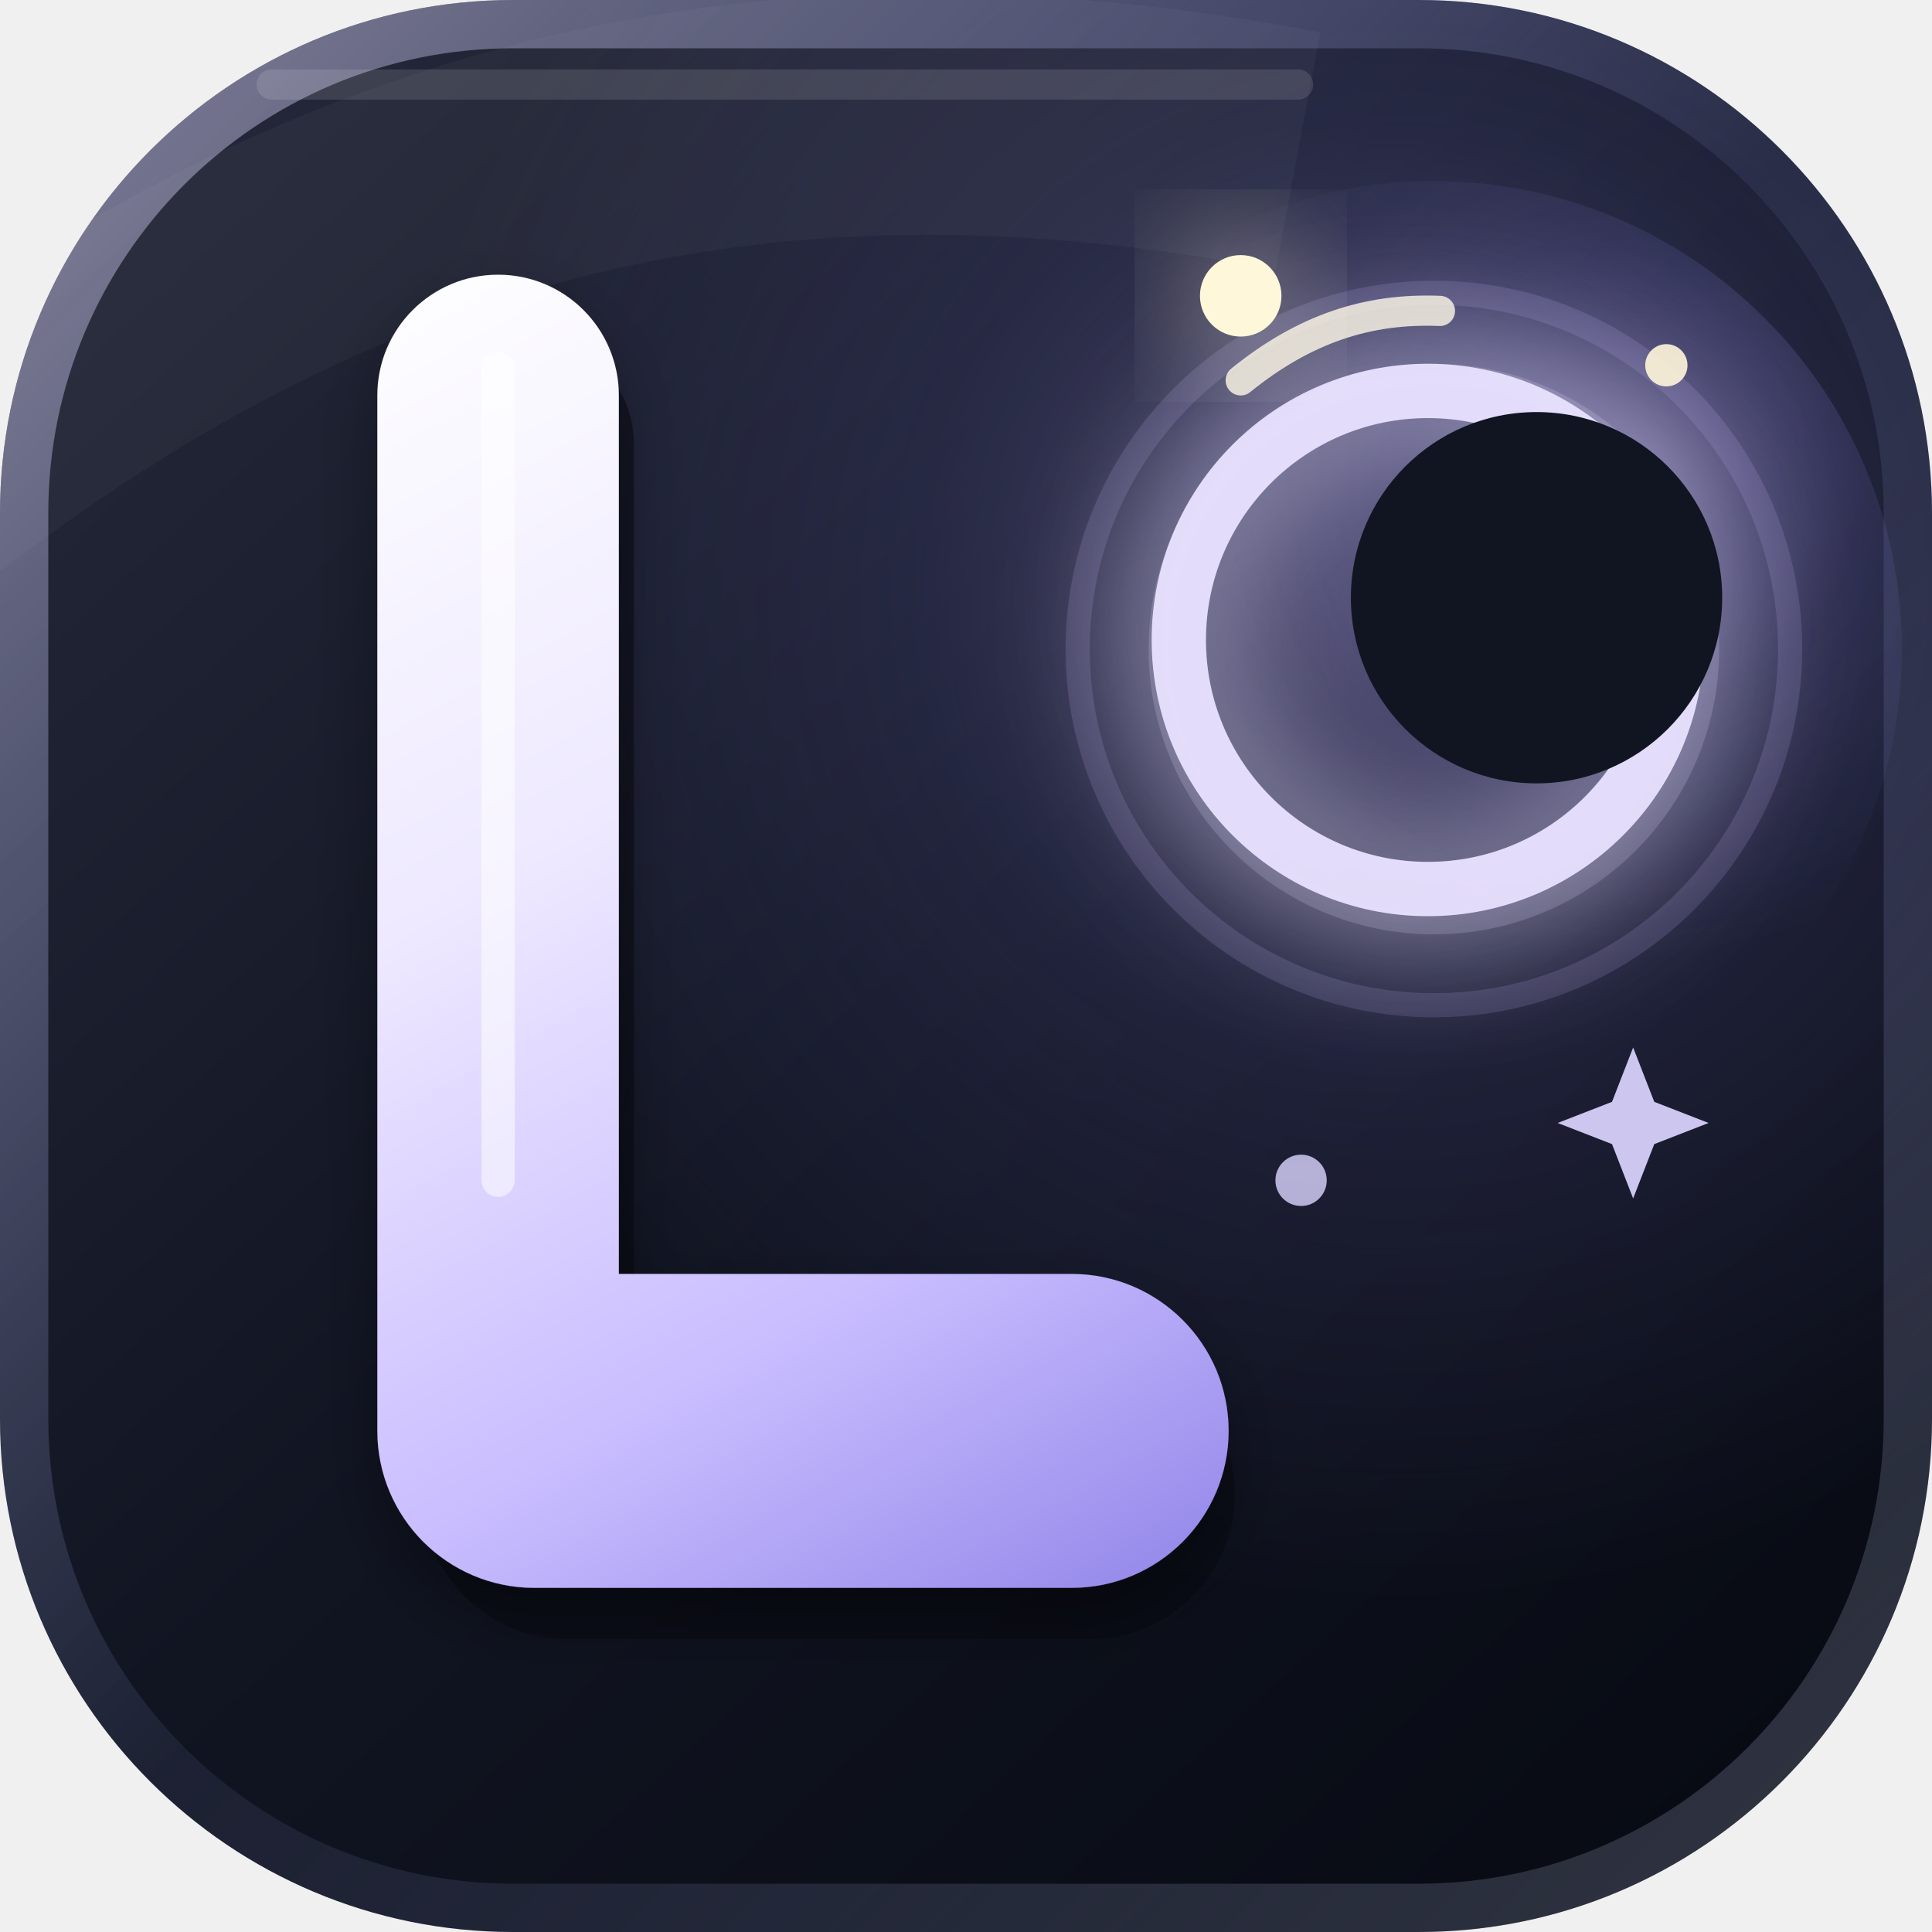
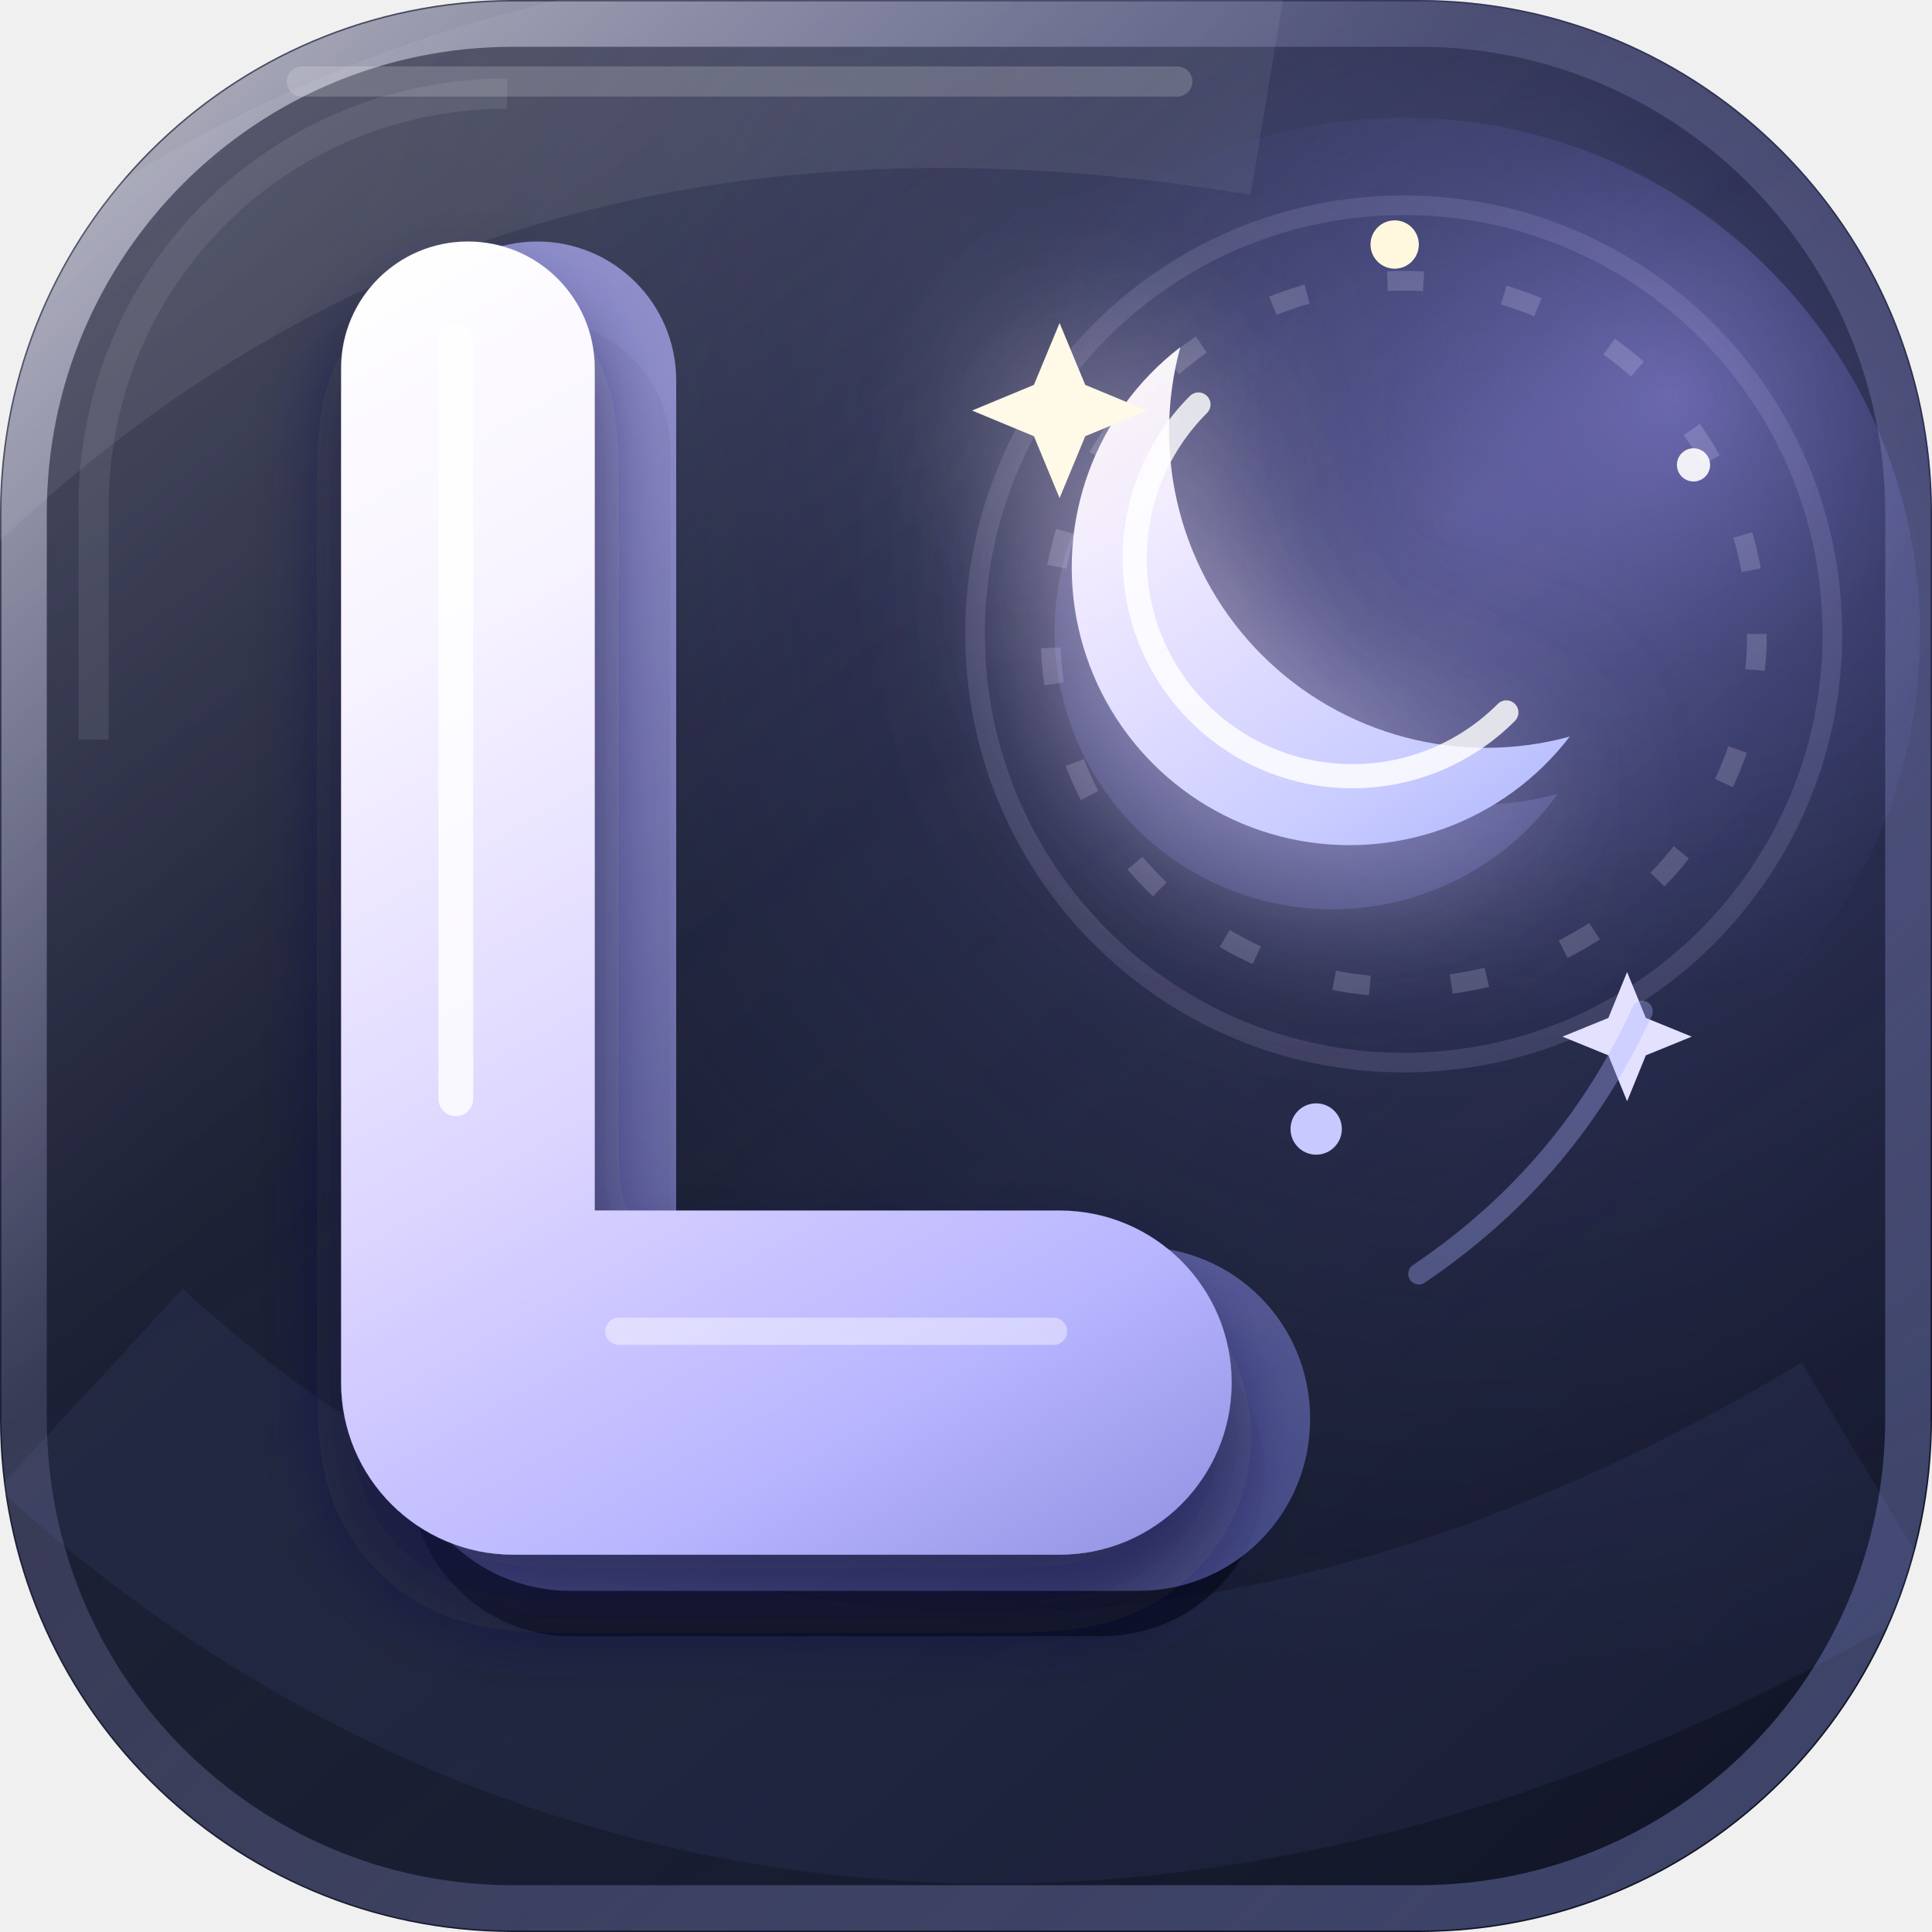
<svg xmlns="http://www.w3.org/2000/svg" viewBox="0 0 64 64" role="img" aria-label="Lumio">
  <defs>
-     <linearGradient id="bg" x1="5" y1="3" x2="60" y2="63" gradientUnits="userSpaceOnUse">
-       <stop stop-color="#25283a" />
-       <stop offset=".48" stop-color="#111522" />
-       <stop offset="1" stop-color="#070a12" />
+     <linearGradient id="base" x1="7" y1="3" x2="58" y2="62" gradientUnits="userSpaceOnUse">
+       <stop stop-color="#30334b" />
+       <stop offset=".34" stop-color="#191d31" />
+       <stop offset=".72" stop-color="#101425" />
+       <stop offset="1" stop-color="#080b16" />
    </linearGradient>
-     <linearGradient id="letter" x1="13" y1="8" x2="39" y2="54" gradientUnits="userSpaceOnUse">
+     <linearGradient id="glass" x1="8" y1="2" x2="50" y2="60" gradientUnits="userSpaceOnUse">
+       <stop stop-color="#fff" stop-opacity=".13" />
+       <stop offset=".45" stop-color="#d8d5ff" stop-opacity=".025" />
+       <stop offset="1" stop-color="#8f9cff" stop-opacity=".07" />
+     </linearGradient>
+     <linearGradient id="Lface" x1="12" y1="8" x2="39" y2="55" gradientUnits="userSpaceOnUse">
      <stop stop-color="#fff" />
-       <stop offset=".38" stop-color="#eee9ff" />
-       <stop offset=".72" stop-color="#c9bdff" />
-       <stop offset="1" stop-color="#8f83e8" />
+       <stop offset=".22" stop-color="#f8f4ff" />
+       <stop offset=".53" stop-color="#dcd5ff" />
+       <stop offset=".78" stop-color="#b8b5ff" />
+       <stop offset="1" stop-color="#8588d9" />
    </linearGradient>
-     <linearGradient id="moon" x1="37" y1="12" x2="54" y2="35" gradientUnits="userSpaceOnUse">
-       <stop stop-color="#fffdf2" />
-       <stop offset=".45" stop-color="#e7e0ff" />
-       <stop offset="1" stop-color="#a7b5ff" />
+     <linearGradient id="Lside" x1="19" y1="14" x2="40" y2="51" gradientUnits="userSpaceOnUse">
+       <stop stop-color="#a5a2e8" />
+       <stop offset="1" stop-color="#555b9e" />
    </linearGradient>
-     <radialGradient id="halo" cx="72%" cy="31%" r="52%">
-       <stop stop-color="#c5b7ff" stop-opacity=".36" />
-       <stop offset=".48" stop-color="#8c83e8" stop-opacity=".13" />
-       <stop offset="1" stop-color="#8c83e8" stop-opacity="0" />
+     <linearGradient id="lunar" x1="36" y1="9" x2="53" y2="35" gradientUnits="userSpaceOnUse">
+       <stop stop-color="#fffdf0" />
+       <stop offset=".28" stop-color="#f0e9ff" />
+       <stop offset=".62" stop-color="#c9ccff" />
+       <stop offset="1" stop-color="#8b9bfa" />
+     </linearGradient>
+     <radialGradient id="nebula" cx="76%" cy="27%" r="60%">
+       <stop stop-color="#a49aff" stop-opacity=".44" />
+       <stop offset=".45" stop-color="#7679db" stop-opacity=".16" />
+       <stop offset="1" stop-color="#5b67bd" stop-opacity="0" />
    </radialGradient>
-     <linearGradient id="rim" x1="0" y1="0" x2="1" y2="1">
-       <stop stop-color="#e5ddff" stop-opacity=".48" />
-       <stop offset=".5" stop-color="#a6b5ff" stop-opacity=".08" />
-       <stop offset="1" stop-color="#d9dfff" stop-opacity=".2" />
+     <linearGradient id="edge" x1="1" y1="0" x2="62" y2="64" gradientUnits="userSpaceOnUse">
+       <stop stop-color="#fff" stop-opacity=".62" />
+       <stop offset=".38" stop-color="#c7c4ff" stop-opacity=".16" />
+       <stop offset="1" stop-color="#9daaff" stop-opacity=".32" />
    </linearGradient>
-     <filter id="moonGlow" x="-80%" y="-80%" width="260%" height="260%">
-       <feGaussianBlur stdDeviation="2.2" result="blur" />
+     <filter id="lunarGlow" x="-100%" y="-100%" width="300%" height="300%">
+       <feGaussianBlur stdDeviation="3" result="blur" />
+       <feColorMatrix in="blur" type="matrix" values="0.8 0 0 0 0.25 0 0.7 0 0 0.23 0 0 1 0 0.55 0 0 0 .7 0" result="tint" />
      <feMerge>
-         <feMergeNode in="blur" />
+         <feMergeNode in="tint" />
        <feMergeNode in="SourceGraphic" />
      </feMerge>
    </filter>
-     <filter id="letterShadow" x="-30%" y="-20%" width="160%" height="160%">
-       <feGaussianBlur in="SourceAlpha" stdDeviation="1.1" result="blur" />
-       <feOffset dy="1" result="offset" />
-       <feComponentTransfer>
-         <feFuncA type="linear" slope=".35" />
-       </feComponentTransfer>
+     <filter id="drop" x="-40%" y="-30%" width="180%" height="190%">
+       <feGaussianBlur in="SourceAlpha" stdDeviation="1.4" result="blur" />
+       <feOffset dy="1.8" result="offset" />
+       <feColorMatrix in="offset" type="matrix" values="0 0 0 0 0.01 0 0 0 0 0.01 0 0 0 0 0.06 0 0 0 .7 0" result="shadow" />
      <feMerge>
-         <feMergeNode />
+         <feMergeNode in="shadow" />
        <feMergeNode in="SourceGraphic" />
      </feMerge>
    </filter>
-     <clipPath id="tileClip">
+     <clipPath id="clip">
      <rect width="64" height="64" rx="17" />
    </clipPath>
  </defs>
-   <g clip-path="url(#tileClip)">
-     <rect width="64" height="64" rx="17" fill="url(#bg)" />
-     <rect width="64" height="64" fill="url(#halo)" />
-     <path d="M-4 17C12 4 27 2 43 5" fill="none" stroke="#fff" stroke-opacity=".035" stroke-width="8" />
-     <circle cx="47.5" cy="21.5" r="15.5" fill="url(#halo)" />
-     <circle cx="47.5" cy="21.5" r="11.8" fill="none" stroke="#c9c0ff" stroke-opacity=".15" stroke-width=".8" />
-     <circle cx="47.5" cy="21.5" r="9.1" fill="none" stroke="#e5deff" stroke-opacity=".18" stroke-width=".7" />
-     <path d="M14 13.5C14 11.57 15.57 10 17.5 10S21 11.57 21 13.5V43.5H36.1C38.75 43.5 40.9 45.65 40.9 48.3S38.75 53.1 36.1 53.1H18.8C16.15 53.1 14 50.95 14 48.3V13.5Z" fill="#070911" opacity=".55" transform="translate(0 1.2)" />
-     <path d="M12.5 13.1C12.5 10.89 14.29 9.1 16.5 9.1S20.5 10.89 20.5 13.1V42.2H35.5C38.37 42.2 40.7 44.53 40.7 47.4S38.37 52.6 35.5 52.6H17.7C14.83 52.6 12.5 50.27 12.5 47.4V13.1Z" fill="url(#letter)" filter="url(#letterShadow)" />
-     <path d="M16.5 12.2V39.1" stroke="#fff" stroke-opacity=".52" stroke-width="1.1" stroke-linecap="round" />
-     <circle cx="47.3" cy="21.2" r="8.25" fill="none" stroke="#e8e1ff" stroke-width="1.8" stroke-opacity=".95" filter="url(#moonGlow)" />
-     <circle cx="50.9" cy="19.8" r="6.15" fill="#111522" />
-     <path d="M41.1 12.6C43.2 10.9 45.3 10.2 47.7 10.3" fill="none" stroke="#fff9e8" stroke-width="1" stroke-linecap="round" stroke-opacity=".8" />
-     <circle cx="41.1" cy="9.8" r="1.35" fill="#fff7d9" filter="url(#moonGlow)" />
-     <path d="M54.1 34.7l.7 1.8 1.8.7-1.8.7-.7 1.8-.7-1.8-1.8-.7 1.8-.7Z" fill="#dcd6ff" opacity=".92" />
-     <circle cx="43.1" cy="39.1" r=".85" fill="#dcd6ff" opacity=".8" />
-     <circle cx="55.2" cy="12.1" r=".7" fill="#fff6d9" opacity=".9" />
-     <rect x=".8" y=".8" width="62.4" height="62.4" rx="16.2" fill="none" stroke="url(#rim)" stroke-width="1.6" />
-     <path d="M9 2.8H43" stroke="#fff" stroke-opacity=".12" stroke-width="1" stroke-linecap="round" />
+   <g clip-path="url(#clip)">
+     <rect width="64" height="64" rx="17" fill="url(#base)" />
+     <rect width="64" height="64" fill="url(#nebula)" />
+     <rect width="64" height="64" fill="url(#glass)" />
+     <path d="M-5 18C8 4 24 0 42 3" fill="none" stroke="#fff" stroke-opacity=".07" stroke-width="7" />
+     <path d="M3 46C16 58 37 64 62 49" fill="none" stroke="#8290ff" stroke-opacity=".07" stroke-width="9" />
+     <circle cx="46.5" cy="21" r="17.1" fill="url(#nebula)" />
+     <circle cx="46.5" cy="21" r="14.2" fill="none" stroke="#d8d1ff" stroke-opacity=".13" stroke-width=".65" />
+     <circle cx="46.5" cy="21" r="11.7" fill="none" stroke="#e9e5ff" stroke-opacity=".19" stroke-width=".65" stroke-dasharray="1.2 2.7" />
+     <path d="M13.6 13.2C13.6 10.83 15.52 8.9 17.9 8.9S22.2 10.83 22.2 13.2V41.7H36.5C39.5 41.7 41.9 44.1 41.9 47.1S39.5 52.5 36.5 52.5H18.9C16 52.5 13.6 50.1 13.6 47.2Z" transform="translate(0 1.7)" fill="#050713" opacity=".6" />
+     <path d="M12 12.6C12 10.06 14.06 8 16.6 8S21.2 10.06 21.2 12.6V41.3H36.5C39.67 41.3 42.2 43.83 42.2 47S39.67 52.7 36.5 52.7H17.7C14.55 52.7 12 50.15 12 47Z" fill="url(#Lside)" transform="translate(1.2 0)" opacity=".8" />
+     <path d="M11.3 12.2C11.3 9.88 13.18 8 15.5 8S19.7 9.88 19.7 12.2V40.1H35.1C38.25 40.1 40.8 42.65 40.8 45.8S38.25 51.5 35.1 51.5H17C13.85 51.5 11.3 48.95 11.3 45.8Z" fill="url(#Lface)" filter="url(#drop)" />
+     <path d="M15.1 11.3V36.4" fill="none" stroke="#fff" stroke-opacity=".8" stroke-width="1.15" stroke-linecap="round" />
+     <path d="M20.5 44.1H34.9" fill="none" stroke="#fff" stroke-opacity=".42" stroke-width=".9" stroke-linecap="round" />
+     <path d="M38.7 13.5A9.2 9.2 0 1 0 51.6 26.3A10.5 10.5 0 0 1 38.7 13.5Z" fill="#9d9bf6" opacity=".25" filter="url(#lunarGlow)" />
+     <path d="M39.1 11.5A9.2 9.2 0 1 0 52 24.4A10.5 10.5 0 0 1 39.1 11.5Z" fill="url(#lunar)" filter="url(#lunarGlow)" />
+     <path d="M39.7 13.4A7.2 7.2 0 0 0 49.9 23.6" fill="none" stroke="#fff" stroke-opacity=".82" stroke-width=".8" stroke-linecap="round" />
+     <path d="M35.1 10.7l.85 2.05 2.05.85-2.05.85-.85 2.05-.85-2.05-2.05-.85 2.05-.85Z" fill="#fff9e8" filter="url(#lunarGlow)" />
+     <path d="M53.9 32.2l.62 1.52 1.52.62-1.52.62-.62 1.52-.62-1.52-1.52-.62 1.52-.62Z" fill="#e4e1ff" />
+     <circle cx="46.2" cy="8.1" r=".8" fill="#fff8df" />
+     <circle cx="56.1" cy="15.4" r=".55" fill="#fff" opacity=".9" />
+     <circle cx="43.6" cy="37.4" r=".85" fill="#c8c9ff" />
+     <path d="M47 42.2c3.4-2.3 5.8-5.2 7.4-8.7" fill="none" stroke="#aab1ff" stroke-opacity=".35" stroke-width=".7" stroke-linecap="round" />
+     <rect x=".8" y=".8" width="62.4" height="62.4" rx="16.2" fill="none" stroke="url(#edge)" stroke-width="1.5" />
+     <path d="M10 2.7H39" stroke="#fff" stroke-opacity=".18" stroke-width="1" stroke-linecap="round" />
+     <path d="M3.1 24.5V16.8C3.1 9.2 9.2 3.1 16.8 3.1" fill="none" stroke="#fff" stroke-opacity=".08" stroke-width="1" />
  </g>
</svg>
